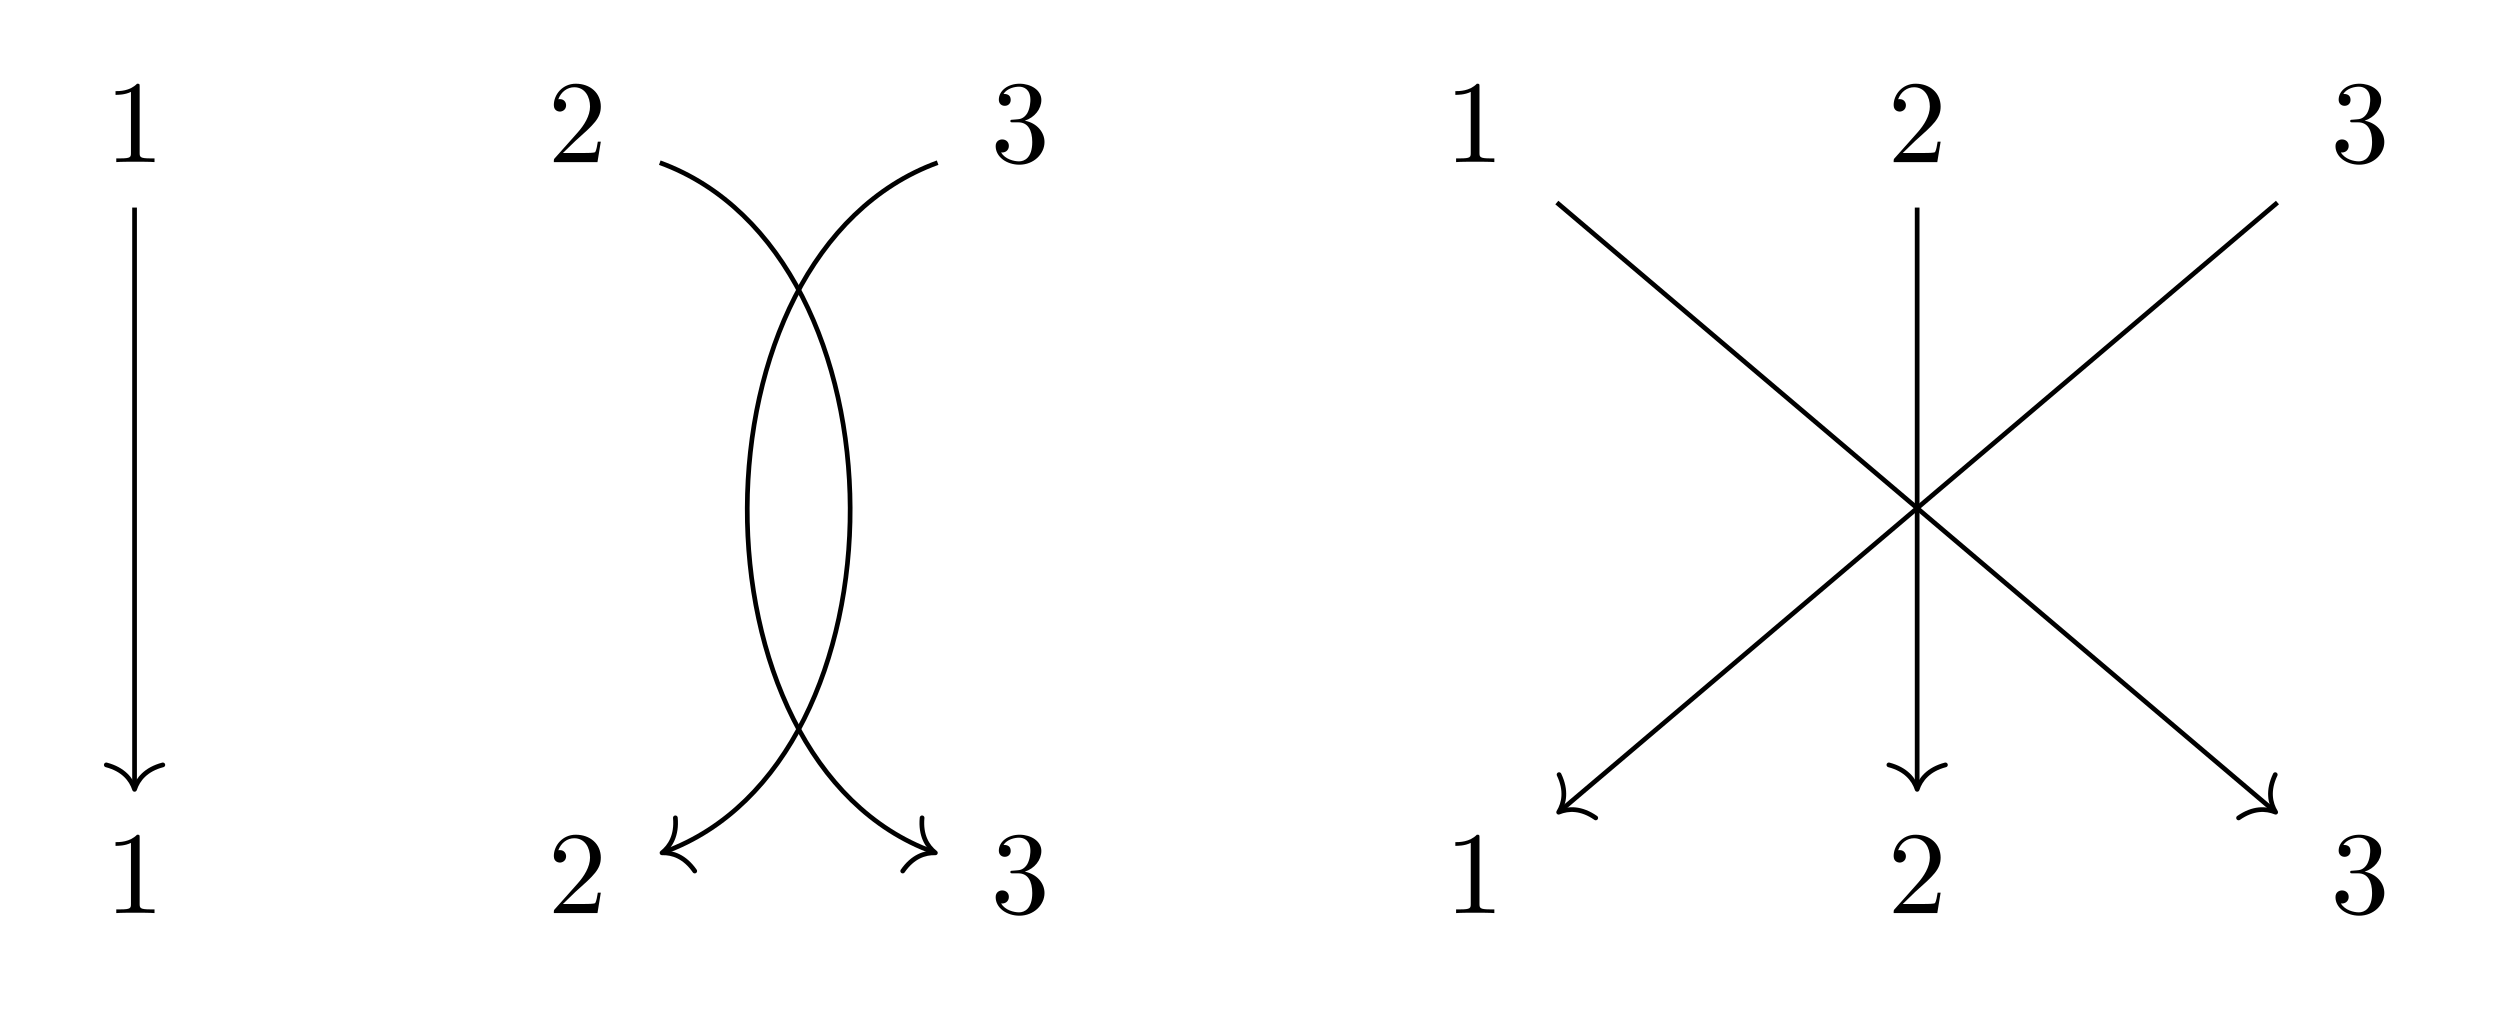
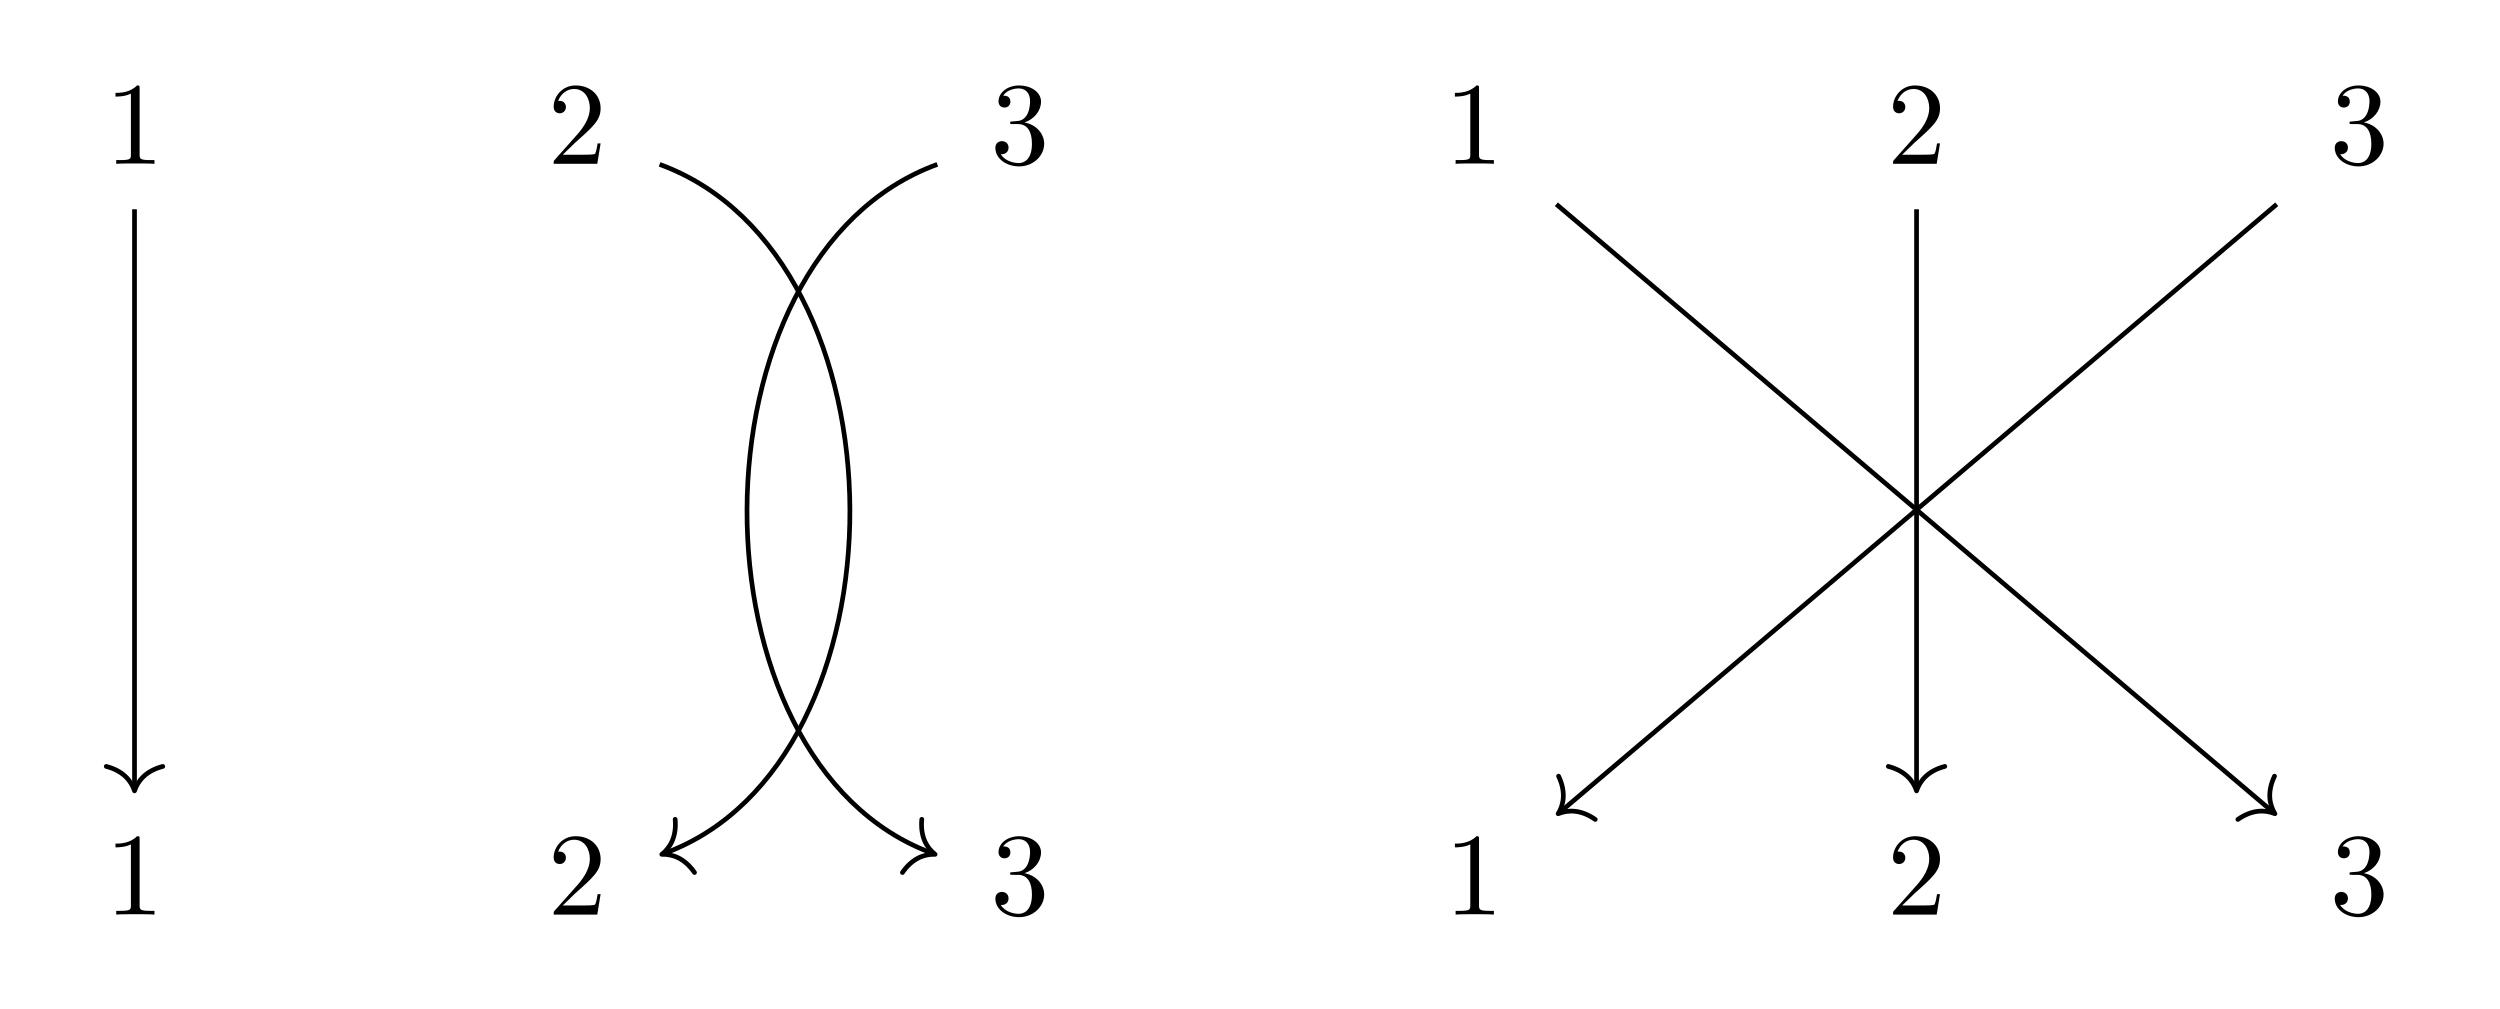
- <svg xmlns="http://www.w3.org/2000/svg" width="744pt" height="300pt" viewBox="0 0 744 300" version="1.1">
+ <svg xmlns="http://www.w3.org/2000/svg" width="744px" height="300px" viewBox="0 0 744 300" version="1.1">
  <g id="surface1">
-     <path style=" stroke:none;fill-rule:nonzero;fill:rgb(0%,0%,0%);fill-opacity:1;" d="M 41.562 25.797 C 41.562 24.969 41.562 24.914 40.789 24.914 C 38.637 27.125 35.543 27.125 34.383 27.125 L 34.383 28.23 C 35.102 28.23 37.199 28.23 38.969 27.348 L 38.969 45.477 C 38.969 46.75 38.91 47.137 35.762 47.137 L 34.602 47.137 L 34.602 48.242 C 35.816 48.129 38.91 48.129 40.293 48.129 C 41.676 48.129 44.715 48.129 45.984 48.242 L 45.984 47.137 L 44.824 47.137 C 41.676 47.137 41.562 46.75 41.562 45.477 Z M 41.562 25.797 " />
-     <path style=" stroke:none;fill-rule:nonzero;fill:rgb(0%,0%,0%);fill-opacity:1;" d="M 167.527 45.531 L 171.23 41.941 C 176.699 37.074 178.801 35.195 178.801 31.715 C 178.801 27.68 175.652 24.914 171.34 24.914 C 167.418 24.914 164.82 28.121 164.82 31.27 C 164.82 33.207 166.535 33.207 166.645 33.207 C 167.254 33.207 168.469 32.762 168.469 31.328 C 168.469 30.441 167.859 29.504 166.645 29.504 C 166.367 29.504 166.258 29.504 166.148 29.559 C 166.977 27.293 168.855 25.965 170.898 25.965 C 174.105 25.965 175.594 28.84 175.594 31.715 C 175.594 34.477 173.828 37.297 171.895 39.453 L 165.207 46.969 C 164.82 47.355 164.82 47.41 164.82 48.242 L 177.805 48.242 L 178.801 42.16 L 177.914 42.16 C 177.75 43.211 177.473 44.758 177.141 45.258 C 176.867 45.531 174.602 45.531 173.828 45.531 Z M 167.527 45.531 " />
-     <path style=" stroke:none;fill-rule:nonzero;fill:rgb(0%,0%,0%);fill-opacity:1;" d="M 304.988 35.914 C 307.863 34.977 309.906 32.488 309.906 29.723 C 309.906 26.848 306.812 24.914 303.441 24.914 C 299.906 24.914 297.254 27.016 297.254 29.668 C 297.254 30.828 298.027 31.492 299.023 31.492 C 300.125 31.492 300.789 30.719 300.789 29.723 C 300.789 27.953 299.188 27.953 298.637 27.953 C 299.738 26.242 302.059 25.797 303.277 25.797 C 304.711 25.797 306.645 26.574 306.645 29.723 C 306.645 30.109 306.59 32.156 305.707 33.703 C 304.656 35.363 303.441 35.473 302.559 35.527 C 302.281 35.527 301.453 35.637 301.176 35.637 C 300.898 35.637 300.68 35.691 300.68 36.023 C 300.68 36.41 300.898 36.41 301.508 36.41 L 303.055 36.41 C 305.93 36.41 307.199 38.789 307.199 42.27 C 307.199 47.023 304.824 48.02 303.277 48.02 C 301.785 48.02 299.133 47.41 297.918 45.367 C 299.133 45.531 300.238 44.758 300.238 43.434 C 300.238 42.16 299.297 41.496 298.25 41.496 C 297.418 41.496 296.312 41.996 296.312 43.488 C 296.312 46.695 299.574 49.016 303.387 49.016 C 307.641 49.016 310.844 45.809 310.844 42.27 C 310.844 39.398 308.637 36.633 304.988 35.914 Z M 304.988 35.914 " />
-     <path style=" stroke:none;fill-rule:nonzero;fill:rgb(0%,0%,0%);fill-opacity:1;" d="M 41.562 249.293 C 41.562 248.465 41.562 248.41 40.789 248.41 C 38.637 250.621 35.543 250.621 34.383 250.621 L 34.383 251.727 C 35.102 251.727 37.199 251.727 38.969 250.844 L 38.969 268.973 C 38.969 270.246 38.91 270.633 35.762 270.633 L 34.602 270.633 L 34.602 271.738 C 35.816 271.625 38.91 271.625 40.293 271.625 C 41.676 271.625 44.715 271.625 45.984 271.738 L 45.984 270.633 L 44.824 270.633 C 41.676 270.633 41.562 270.246 41.562 268.973 Z M 41.562 249.293 " />
-     <path style=" stroke:none;fill-rule:nonzero;fill:rgb(0%,0%,0%);fill-opacity:1;" d="M 167.527 269.027 L 171.23 265.434 C 176.699 260.57 178.801 258.691 178.801 255.207 C 178.801 251.172 175.652 248.41 171.34 248.41 C 167.418 248.41 164.82 251.617 164.82 254.766 C 164.82 256.703 166.535 256.703 166.645 256.703 C 167.254 256.703 168.469 256.258 168.469 254.82 C 168.469 253.938 167.859 252.996 166.645 252.996 C 166.367 252.996 166.258 252.996 166.148 253.055 C 166.977 250.785 168.855 249.461 170.898 249.461 C 174.105 249.461 175.594 252.336 175.594 255.207 C 175.594 257.973 173.828 260.793 171.895 262.949 L 165.207 270.465 C 164.82 270.852 164.82 270.906 164.82 271.738 L 177.805 271.738 L 178.801 265.656 L 177.914 265.656 C 177.75 266.707 177.473 268.254 177.141 268.75 C 176.867 269.027 174.602 269.027 173.828 269.027 Z M 167.527 269.027 " />
-     <path style=" stroke:none;fill-rule:nonzero;fill:rgb(0%,0%,0%);fill-opacity:1;" d="M 304.988 259.41 C 307.863 258.469 309.906 255.984 309.906 253.219 C 309.906 250.344 306.812 248.41 303.441 248.41 C 299.906 248.41 297.254 250.512 297.254 253.164 C 297.254 254.324 298.027 254.988 299.023 254.988 C 300.125 254.988 300.789 254.215 300.789 253.219 C 300.789 251.449 299.188 251.449 298.637 251.449 C 299.738 249.738 302.059 249.293 303.277 249.293 C 304.711 249.293 306.645 250.066 306.645 253.219 C 306.645 253.605 306.59 255.652 305.707 257.199 C 304.656 258.855 303.441 258.969 302.559 259.023 C 302.281 259.023 301.453 259.133 301.176 259.133 C 300.898 259.133 300.68 259.188 300.68 259.52 C 300.68 259.906 300.898 259.906 301.508 259.906 L 303.055 259.906 C 305.93 259.906 307.199 262.285 307.199 265.766 C 307.199 270.52 304.824 271.516 303.277 271.516 C 301.785 271.516 299.133 270.906 297.918 268.863 C 299.133 269.027 300.238 268.254 300.238 266.926 C 300.238 265.656 299.297 264.992 298.25 264.992 C 297.418 264.992 296.312 265.492 296.312 266.984 C 296.312 270.188 299.574 272.512 303.387 272.512 C 307.641 272.512 310.844 269.305 310.844 265.766 C 310.844 262.891 308.637 260.129 304.988 259.41 Z M 304.988 259.41 " />
-     <path style="fill:none;stroke-width:0.398;stroke-linecap:butt;stroke-linejoin:miter;stroke:rgb(0%,0%,0%);stroke-opacity:1;stroke-miterlimit:10;" d="M -37.471 57.189 L -37.471 8.172 " transform="matrix(3.51657,0,0,-3.518176,171.8129,262.973)" />
-     <path style="fill:none;stroke-width:0.398;stroke-linecap:round;stroke-linejoin:round;stroke:rgb(0%,0%,0%);stroke-opacity:1;stroke-miterlimit:10;" d="M -2.071 2.393 C -1.694 0.954 -0.849 0.279 -0.001 -0 C -0.849 -0.279 -1.694 -0.954 -2.071 -2.392 " transform="matrix(0,3.518176,3.51657,0,40.04353,234.9179)" />
-     <path style="fill:none;stroke-width:0.398;stroke-linecap:butt;stroke-linejoin:miter;stroke:rgb(0%,0%,0%);stroke-opacity:1;stroke-miterlimit:10;" d="M 6.978 60.987 C 28.397 53.19 28.397 10.336 7.355 2.677 " transform="matrix(3.51657,0,0,-3.518176,171.8129,262.973)" />
-     <path style="fill:none;stroke-width:0.398;stroke-linecap:round;stroke-linejoin:round;stroke:rgb(0%,0%,0%);stroke-opacity:1;stroke-miterlimit:10;" d="M -2.073 2.392 C -1.693 0.956 -0.851 0.277 0 0.001 C -0.849 -0.279 -1.692 -0.957 -2.072 -2.392 " transform="matrix(-3.308703,1.204797,1.204247,3.310213,197.0159,253.8017)" />
-     <path style="fill:none;stroke-width:0.398;stroke-linecap:butt;stroke-linejoin:miter;stroke:rgb(0%,0%,0%);stroke-opacity:1;stroke-miterlimit:10;" d="M 30.491 60.987 C 9.072 53.19 9.072 10.336 30.117 2.677 " transform="matrix(3.51657,0,0,-3.518176,171.8129,262.973)" />
-     <path style="fill:none;stroke-width:0.398;stroke-linecap:round;stroke-linejoin:round;stroke:rgb(0%,0%,0%);stroke-opacity:1;stroke-miterlimit:10;" d="M -2.07 2.393 C -1.694 0.957 -0.851 0.278 -0.002 -0.002 C -0.849 -0.277 -1.696 -0.957 -2.071 -2.391 " transform="matrix(3.308703,1.204797,1.204247,-3.310213,278.3794,253.8017)" />
-     <path style=" stroke:none;fill-rule:nonzero;fill:rgb(0%,0%,0%);fill-opacity:1;" d="M 440.293 25.797 C 440.293 24.969 440.293 24.914 439.52 24.914 C 437.367 27.125 434.27 27.125 433.109 27.125 L 433.109 28.23 C 433.828 28.23 435.93 28.23 437.695 27.348 L 437.695 45.477 C 437.695 46.75 437.641 47.137 434.492 47.137 L 433.332 47.137 L 433.332 48.242 C 434.547 48.129 437.641 48.129 439.023 48.129 C 440.406 48.129 443.441 48.129 444.715 48.242 L 444.715 47.137 L 443.555 47.137 C 440.406 47.137 440.293 46.75 440.293 45.477 Z M 440.293 25.797 " />
-     <path style=" stroke:none;fill-rule:nonzero;fill:rgb(0%,0%,0%);fill-opacity:1;" d="M 566.258 45.531 L 569.961 41.941 C 575.43 37.074 577.531 35.195 577.531 31.715 C 577.531 27.68 574.379 24.914 570.07 24.914 C 566.148 24.914 563.551 28.121 563.551 31.27 C 563.551 33.207 565.266 33.207 565.375 33.207 C 565.98 33.207 567.199 32.762 567.199 31.328 C 567.199 30.441 566.59 29.504 565.375 29.504 C 565.098 29.504 564.988 29.504 564.875 29.559 C 565.707 27.293 567.586 25.965 569.629 25.965 C 572.832 25.965 574.324 28.84 574.324 31.715 C 574.324 34.477 572.559 37.297 570.625 39.453 L 563.938 46.969 C 563.551 47.355 563.551 47.41 563.551 48.242 L 576.535 48.242 L 577.531 42.16 L 576.645 42.16 C 576.48 43.211 576.203 44.758 575.871 45.258 C 575.598 45.531 573.332 45.531 572.559 45.531 Z M 566.258 45.531 " />
-     <path style=" stroke:none;fill-rule:nonzero;fill:rgb(0%,0%,0%);fill-opacity:1;" d="M 703.719 35.914 C 706.59 34.977 708.637 32.488 708.637 29.723 C 708.637 26.848 705.543 24.914 702.172 24.914 C 698.637 24.914 695.984 27.016 695.984 29.668 C 695.984 30.828 696.758 31.492 697.75 31.492 C 698.855 31.492 699.52 30.719 699.52 29.723 C 699.52 27.953 697.918 27.953 697.363 27.953 C 698.469 26.242 700.789 25.797 702.004 25.797 C 703.441 25.797 705.375 26.574 705.375 29.723 C 705.375 30.109 705.32 32.156 704.438 33.703 C 703.387 35.363 702.172 35.473 701.289 35.527 C 701.012 35.527 700.184 35.637 699.906 35.637 C 699.629 35.637 699.41 35.691 699.41 36.023 C 699.41 36.41 699.629 36.41 700.238 36.41 L 701.785 36.41 C 704.656 36.41 705.93 38.789 705.93 42.27 C 705.93 47.023 703.555 48.02 702.004 48.02 C 700.516 48.02 697.863 47.41 696.645 45.367 C 697.863 45.531 698.969 44.758 698.969 43.434 C 698.969 42.16 698.027 41.496 696.977 41.496 C 696.148 41.496 695.043 41.996 695.043 43.488 C 695.043 46.695 698.305 49.016 702.117 49.016 C 706.371 49.016 709.574 45.809 709.574 42.27 C 709.574 39.398 707.363 36.633 703.719 35.914 Z M 703.719 35.914 " />
-     <path style=" stroke:none;fill-rule:nonzero;fill:rgb(0%,0%,0%);fill-opacity:1;" d="M 440.293 249.293 C 440.293 248.465 440.293 248.41 439.52 248.41 C 437.367 250.621 434.27 250.621 433.109 250.621 L 433.109 251.727 C 433.828 251.727 435.93 251.727 437.695 250.844 L 437.695 268.973 C 437.695 270.246 437.641 270.633 434.492 270.633 L 433.332 270.633 L 433.332 271.738 C 434.547 271.625 437.641 271.625 439.023 271.625 C 440.406 271.625 443.441 271.625 444.715 271.738 L 444.715 270.633 L 443.555 270.633 C 440.406 270.633 440.293 270.246 440.293 268.973 Z M 440.293 249.293 " />
-     <path style=" stroke:none;fill-rule:nonzero;fill:rgb(0%,0%,0%);fill-opacity:1;" d="M 566.258 269.027 L 569.961 265.434 C 575.43 260.57 577.531 258.691 577.531 255.207 C 577.531 251.172 574.379 248.41 570.07 248.41 C 566.148 248.41 563.551 251.617 563.551 254.766 C 563.551 256.703 565.266 256.703 565.375 256.703 C 565.98 256.703 567.199 256.258 567.199 254.82 C 567.199 253.938 566.59 252.996 565.375 252.996 C 565.098 252.996 564.988 252.996 564.875 253.055 C 565.707 250.785 567.586 249.461 569.629 249.461 C 572.832 249.461 574.324 252.336 574.324 255.207 C 574.324 257.973 572.559 260.793 570.625 262.949 L 563.938 270.465 C 563.551 270.852 563.551 270.906 563.551 271.738 L 576.535 271.738 L 577.531 265.656 L 576.645 265.656 C 576.48 266.707 576.203 268.254 575.871 268.75 C 575.598 269.027 573.332 269.027 572.559 269.027 Z M 566.258 269.027 " />
-     <path style=" stroke:none;fill-rule:nonzero;fill:rgb(0%,0%,0%);fill-opacity:1;" d="M 703.719 259.41 C 706.59 258.469 708.637 255.984 708.637 253.219 C 708.637 250.344 705.543 248.41 702.172 248.41 C 698.637 248.41 695.984 250.512 695.984 253.164 C 695.984 254.324 696.758 254.988 697.75 254.988 C 698.855 254.988 699.52 254.215 699.52 253.219 C 699.52 251.449 697.918 251.449 697.363 251.449 C 698.469 249.738 700.789 249.293 702.004 249.293 C 703.441 249.293 705.375 250.066 705.375 253.219 C 705.375 253.605 705.32 255.652 704.438 257.199 C 703.387 258.855 702.172 258.969 701.289 259.023 C 701.012 259.023 700.184 259.133 699.906 259.133 C 699.629 259.133 699.41 259.188 699.41 259.52 C 699.41 259.906 699.629 259.906 700.238 259.906 L 701.785 259.906 C 704.656 259.906 705.93 262.285 705.93 265.766 C 705.93 270.52 703.555 271.516 702.004 271.516 C 700.516 271.516 697.863 270.906 696.645 268.863 C 697.863 269.027 698.969 268.254 698.969 266.926 C 698.969 265.656 698.027 264.992 696.977 264.992 C 696.148 264.992 695.043 265.492 695.043 266.984 C 695.043 270.188 698.305 272.512 702.117 272.512 C 706.371 272.512 709.574 269.305 709.574 265.766 C 709.574 262.891 707.363 260.129 703.719 259.41 Z M 703.719 259.41 " />
-     <path style="fill:none;stroke-width:0.398;stroke-linecap:butt;stroke-linejoin:miter;stroke:rgb(0%,0%,0%);stroke-opacity:1;stroke-miterlimit:10;" d="M 82.894 57.613 L 143.573 6.172 " transform="matrix(3.51657,0,0,-3.518176,171.8129,262.973)" />
-     <path style="fill:none;stroke-width:0.398;stroke-linecap:round;stroke-linejoin:round;stroke:rgb(0%,0%,0%);stroke-opacity:1;stroke-miterlimit:10;" d="M -2.073 2.391 C -1.695 0.958 -0.851 0.277 0.002 -0.001 C -0.85 -0.28 -1.694 -0.955 -2.073 -2.39 " transform="matrix(2.692636,2.283789,2.282747,-2.693866,677.2361,241.7091)" />
-     <path style="fill:none;stroke-width:0.398;stroke-linecap:butt;stroke-linejoin:miter;stroke:rgb(0%,0%,0%);stroke-opacity:1;stroke-miterlimit:10;" d="M 113.387 57.189 L 113.387 8.172 " transform="matrix(3.51657,0,0,-3.518176,171.8129,262.973)" />
-     <path style="fill:none;stroke-width:0.398;stroke-linecap:round;stroke-linejoin:round;stroke:rgb(0%,0%,0%);stroke-opacity:1;stroke-miterlimit:10;" d="M -2.071 2.392 C -1.694 0.957 -0.849 0.279 -0.001 -0 C -0.849 -0.28 -1.694 -0.955 -2.071 -2.393 " transform="matrix(0,3.518176,3.51657,0,570.547,234.9179)" />
-     <path style="fill:none;stroke-width:0.398;stroke-linecap:butt;stroke-linejoin:miter;stroke:rgb(0%,0%,0%);stroke-opacity:1;stroke-miterlimit:10;" d="M 143.879 57.613 L 83.2 6.172 " transform="matrix(3.51657,0,0,-3.518176,171.8129,262.973)" />
-     <path style="fill:none;stroke-width:0.398;stroke-linecap:round;stroke-linejoin:round;stroke:rgb(0%,0%,0%);stroke-opacity:1;stroke-miterlimit:10;" d="M -2.072 2.389 C -1.693 0.954 -0.849 0.279 0.002 0.001 C -0.85 -0.278 -1.694 -0.959 -2.072 -2.392 " transform="matrix(-2.692636,2.283789,2.282747,2.693866,463.8578,241.7091)" />
+     <path style=" stroke:none;fill-rule:nonzero;fill:rgb(0%,0%,0%);fill-opacity:1;" d="M 41.551 26.316 C 41.551 25.484 41.551 25.43 40.777 25.43 C 38.625 27.641 35.531 27.641 34.371 27.641 L 34.371 28.746 C 35.09 28.746 37.188 28.746 38.957 27.863 L 38.957 45.988 C 38.957 47.258 38.898 47.645 35.75 47.645 L 34.59 47.645 L 34.59 48.75 C 35.809 48.641 38.898 48.641 40.281 48.641 C 41.66 48.641 44.699 48.641 45.969 48.75 L 45.969 47.645 L 44.809 47.645 C 41.66 47.645 41.551 47.258 41.551 45.988 Z M 41.551 26.316 " />
+     <path style=" stroke:none;fill-rule:nonzero;fill:rgb(0%,0%,0%);fill-opacity:1;" d="M 167.477 46.043 L 171.176 42.449 C 176.645 37.59 178.742 35.711 178.742 32.227 C 178.742 28.195 175.594 25.43 171.289 25.43 C 167.367 25.43 164.77 28.637 164.77 31.785 C 164.77 33.719 166.48 33.719 166.594 33.719 C 167.199 33.719 168.414 33.277 168.414 31.84 C 168.414 30.957 167.809 30.016 166.594 30.016 C 166.316 30.016 166.207 30.016 166.094 30.074 C 166.922 27.809 168.801 26.48 170.844 26.48 C 174.051 26.48 175.539 29.355 175.539 32.227 C 175.539 34.992 173.773 37.809 171.84 39.965 L 165.156 47.48 C 164.77 47.867 164.77 47.922 164.77 48.75 L 177.75 48.75 L 178.742 42.672 L 177.859 42.672 C 177.695 43.723 177.418 45.27 177.086 45.766 C 176.812 46.043 174.547 46.043 173.773 46.043 Z M 167.477 46.043 " />
+     <path style=" stroke:none;fill-rule:nonzero;fill:rgb(0%,0%,0%);fill-opacity:1;" d="M 304.895 36.426 C 307.766 35.488 309.809 33 309.809 30.238 C 309.809 27.363 306.715 25.43 303.348 25.43 C 299.812 25.43 297.16 27.531 297.16 30.184 C 297.16 31.344 297.934 32.008 298.93 32.008 C 300.031 32.008 300.695 31.234 300.695 30.238 C 300.695 28.469 299.094 28.469 298.543 28.469 C 299.645 26.758 301.965 26.316 303.18 26.316 C 304.617 26.316 306.551 27.09 306.551 30.238 C 306.551 30.625 306.496 32.672 305.609 34.219 C 304.562 35.875 303.348 35.984 302.461 36.039 C 302.188 36.039 301.359 36.152 301.082 36.152 C 300.805 36.152 300.586 36.207 300.586 36.539 C 300.586 36.926 300.805 36.926 301.414 36.926 L 302.961 36.926 C 305.832 36.926 307.102 39.301 307.102 42.781 C 307.102 47.535 304.727 48.531 303.18 48.531 C 301.691 48.531 299.039 47.922 297.824 45.879 C 299.039 46.043 300.145 45.27 300.145 43.941 C 300.145 42.672 299.203 42.008 298.156 42.008 C 297.324 42.008 296.223 42.508 296.223 44 C 296.223 47.203 299.48 49.523 303.293 49.523 C 307.543 49.523 310.75 46.32 310.75 42.781 C 310.75 39.91 308.539 37.145 304.895 36.426 Z M 304.895 36.426 " />
+     <path style=" stroke:none;fill-rule:nonzero;fill:rgb(0%,0%,0%);fill-opacity:1;" d="M 41.551 249.742 C 41.551 248.91 41.551 248.855 40.777 248.855 C 38.625 251.066 35.531 251.066 34.371 251.066 L 34.371 252.172 C 35.09 252.172 37.188 252.172 38.957 251.289 L 38.957 269.414 C 38.957 270.684 38.898 271.07 35.75 271.07 L 34.59 271.07 L 34.59 272.176 C 35.809 272.066 38.898 272.066 40.281 272.066 C 41.66 272.066 44.699 272.066 45.969 272.176 L 45.969 271.07 L 44.809 271.07 C 41.66 271.07 41.551 270.684 41.551 269.414 Z M 41.551 249.742 " />
+     <path style=" stroke:none;fill-rule:nonzero;fill:rgb(0%,0%,0%);fill-opacity:1;" d="M 167.477 269.469 L 171.176 265.875 C 176.645 261.012 178.742 259.133 178.742 255.652 C 178.742 251.621 175.594 248.855 171.289 248.855 C 167.367 248.855 164.77 252.062 164.77 255.211 C 164.77 257.145 166.48 257.145 166.594 257.145 C 167.199 257.145 168.414 256.703 168.414 255.266 C 168.414 254.383 167.809 253.441 166.594 253.441 C 166.316 253.441 166.207 253.441 166.094 253.5 C 166.922 251.234 168.801 249.906 170.844 249.906 C 174.051 249.906 175.539 252.781 175.539 255.652 C 175.539 258.418 173.773 261.234 171.84 263.391 L 165.156 270.906 C 164.77 271.293 164.77 271.348 164.77 272.176 L 177.75 272.176 L 178.742 266.098 L 177.859 266.098 C 177.695 267.148 177.418 268.695 177.086 269.191 C 176.812 269.469 174.547 269.469 173.773 269.469 Z M 167.477 269.469 " />
+     <path style=" stroke:none;fill-rule:nonzero;fill:rgb(0%,0%,0%);fill-opacity:1;" d="M 304.895 259.852 C 307.766 258.914 309.809 256.426 309.809 253.664 C 309.809 250.789 306.715 248.855 303.348 248.855 C 299.812 248.855 297.16 250.957 297.16 253.609 C 297.16 254.77 297.934 255.434 298.93 255.434 C 300.031 255.434 300.695 254.66 300.695 253.664 C 300.695 251.895 299.094 251.895 298.543 251.895 C 299.645 250.184 301.965 249.742 303.18 249.742 C 304.617 249.742 306.551 250.516 306.551 253.664 C 306.551 254.051 306.496 256.094 305.609 257.645 C 304.562 259.301 303.348 259.41 302.461 259.465 C 302.188 259.465 301.359 259.578 301.082 259.578 C 300.805 259.578 300.586 259.633 300.586 259.965 C 300.586 260.352 300.805 260.352 301.414 260.352 L 302.961 260.352 C 305.832 260.352 307.102 262.727 307.102 266.207 C 307.102 270.961 304.727 271.953 303.18 271.953 C 301.691 271.953 299.039 271.348 297.824 269.301 C 299.039 269.469 300.145 268.695 300.145 267.367 C 300.145 266.098 299.203 265.434 298.156 265.434 C 297.324 265.434 296.223 265.934 296.223 267.422 C 296.223 270.629 299.48 272.949 303.293 272.949 C 307.543 272.949 310.75 269.746 310.75 266.207 C 310.75 263.336 308.539 260.57 304.895 259.852 Z M 304.895 259.852 " />
+     <path style="fill:none;stroke-width:0.398;stroke-linecap:butt;stroke-linejoin:miter;stroke:rgb(0%,0%,0%);stroke-opacity:1;stroke-miterlimit:10;" d="M -37.471 57.189 L -37.471 8.171 " transform="matrix(3.515468,0,0,-3.517072,171.759,263.415)" />
+     <path style="fill:none;stroke-width:0.398;stroke-linecap:round;stroke-linejoin:round;stroke:rgb(0%,0%,0%);stroke-opacity:1;stroke-miterlimit:10;" d="M -2.071 2.392 C -1.694 0.955 -0.85 0.279 -0.002 0 C -0.85 -0.279 -1.694 -0.954 -2.071 -2.392 " transform="matrix(0,3.517072,3.515468,0,40.03097,235.3687)" />
+     <path style="fill:none;stroke-width:0.398;stroke-linecap:butt;stroke-linejoin:miter;stroke:rgb(0%,0%,0%);stroke-opacity:1;stroke-miterlimit:10;" d="M 6.978 60.987 C 28.398 53.191 28.398 10.336 7.356 2.677 " transform="matrix(3.515468,0,0,-3.517072,171.759,263.415)" />
+     <path style="fill:none;stroke-width:0.398;stroke-linecap:round;stroke-linejoin:round;stroke:rgb(0%,0%,0%);stroke-opacity:1;stroke-miterlimit:10;" d="M -2.072 2.391 C -1.694 0.955 -0.851 0.278 0.001 0.001 C -0.849 -0.279 -1.692 -0.957 -2.073 -2.393 " transform="matrix(-3.307665,1.204419,1.20387,3.309175,196.9541,254.2466)" />
+     <path style="fill:none;stroke-width:0.398;stroke-linecap:butt;stroke-linejoin:miter;stroke:rgb(0%,0%,0%);stroke-opacity:1;stroke-miterlimit:10;" d="M 30.491 60.987 C 9.071 53.191 9.071 10.336 30.118 2.677 " transform="matrix(3.515468,0,0,-3.517072,171.759,263.415)" />
+     <path style="fill:none;stroke-width:0.398;stroke-linecap:round;stroke-linejoin:round;stroke:rgb(0%,0%,0%);stroke-opacity:1;stroke-miterlimit:10;" d="M -2.071 2.394 C -1.694 0.956 -0.851 0.278 -0.002 -0.002 C -0.848 -0.277 -1.696 -0.956 -2.071 -2.391 " transform="matrix(3.307665,1.204419,1.20387,-3.309175,278.2921,254.2466)" />
+     <path style=" stroke:none;fill-rule:nonzero;fill:rgb(0%,0%,0%);fill-opacity:1;" d="M 440.156 26.316 C 440.156 25.484 440.156 25.43 439.383 25.43 C 437.227 27.641 434.137 27.641 432.977 27.641 L 432.977 28.746 C 433.691 28.746 435.793 28.746 437.559 27.863 L 437.559 45.988 C 437.559 47.258 437.504 47.645 434.355 47.645 L 433.195 47.645 L 433.195 48.75 C 434.41 48.641 437.504 48.641 438.887 48.641 C 440.266 48.641 443.305 48.641 444.574 48.75 L 444.574 47.645 L 443.414 47.645 C 440.266 47.645 440.156 47.258 440.156 45.988 Z M 440.156 26.316 " />
+     <path style=" stroke:none;fill-rule:nonzero;fill:rgb(0%,0%,0%);fill-opacity:1;" d="M 566.082 46.043 L 569.781 42.449 C 575.25 37.59 577.348 35.711 577.348 32.227 C 577.348 28.195 574.199 25.43 569.891 25.43 C 565.969 25.43 563.375 28.637 563.375 31.785 C 563.375 33.719 565.086 33.719 565.195 33.719 C 565.805 33.719 567.02 33.277 567.02 31.84 C 567.02 30.957 566.41 30.016 565.195 30.016 C 564.922 30.016 564.809 30.016 564.699 30.074 C 565.527 27.809 567.406 26.48 569.449 26.48 C 572.652 26.48 574.145 29.355 574.145 32.227 C 574.145 34.992 572.379 37.809 570.445 39.965 L 563.762 47.48 C 563.375 47.867 563.375 47.922 563.375 48.75 L 576.355 48.75 L 577.348 42.672 L 576.465 42.672 C 576.301 43.723 576.023 45.27 575.691 45.766 C 575.414 46.043 573.152 46.043 572.379 46.043 Z M 566.082 46.043 " />
+     <path style=" stroke:none;fill-rule:nonzero;fill:rgb(0%,0%,0%);fill-opacity:1;" d="M 703.496 36.426 C 706.371 35.488 708.414 33 708.414 30.238 C 708.414 27.363 705.32 25.43 701.953 25.43 C 698.418 25.43 695.766 27.531 695.766 30.184 C 695.766 31.344 696.539 32.008 697.531 32.008 C 698.637 32.008 699.301 31.234 699.301 30.238 C 699.301 28.469 697.699 28.469 697.145 28.469 C 698.25 26.758 700.57 26.316 701.785 26.316 C 703.223 26.316 705.156 27.09 705.156 30.238 C 705.156 30.625 705.102 32.672 704.215 34.219 C 703.168 35.875 701.953 35.984 701.066 36.039 C 700.793 36.039 699.961 36.152 699.688 36.152 C 699.41 36.152 699.191 36.207 699.191 36.539 C 699.191 36.926 699.41 36.926 700.02 36.926 L 701.566 36.926 C 704.438 36.926 705.707 39.301 705.707 42.781 C 705.707 47.535 703.332 48.531 701.785 48.531 C 700.293 48.531 697.645 47.922 696.43 45.879 C 697.645 46.043 698.746 45.27 698.746 43.941 C 698.746 42.672 697.809 42.008 696.758 42.008 C 695.93 42.008 694.824 42.508 694.824 44 C 694.824 47.203 698.086 49.523 701.895 49.523 C 706.148 49.523 709.352 46.32 709.352 42.781 C 709.352 39.91 707.145 37.145 703.496 36.426 Z M 703.496 36.426 " />
+     <path style=" stroke:none;fill-rule:nonzero;fill:rgb(0%,0%,0%);fill-opacity:1;" d="M 440.156 249.742 C 440.156 248.91 440.156 248.855 439.383 248.855 C 437.227 251.066 434.137 251.066 432.977 251.066 L 432.977 252.172 C 433.691 252.172 435.793 252.172 437.559 251.289 L 437.559 269.414 C 437.559 270.684 437.504 271.07 434.355 271.07 L 433.195 271.07 L 433.195 272.176 C 434.41 272.066 437.504 272.066 438.887 272.066 C 440.266 272.066 443.305 272.066 444.574 272.176 L 444.574 271.07 L 443.414 271.07 C 440.266 271.07 440.156 270.684 440.156 269.414 Z M 440.156 249.742 " />
+     <path style=" stroke:none;fill-rule:nonzero;fill:rgb(0%,0%,0%);fill-opacity:1;" d="M 566.082 269.469 L 569.781 265.875 C 575.25 261.012 577.348 259.133 577.348 255.652 C 577.348 251.621 574.199 248.855 569.891 248.855 C 565.969 248.855 563.375 252.062 563.375 255.211 C 563.375 257.145 565.086 257.145 565.195 257.145 C 565.805 257.145 567.02 256.703 567.02 255.266 C 567.02 254.383 566.41 253.441 565.195 253.441 C 564.922 253.441 564.809 253.441 564.699 253.5 C 565.527 251.234 567.406 249.906 569.449 249.906 C 572.652 249.906 574.145 252.781 574.145 255.652 C 574.145 258.418 572.379 261.234 570.445 263.391 L 563.762 270.906 C 563.375 271.293 563.375 271.348 563.375 272.176 L 576.355 272.176 L 577.348 266.098 L 576.465 266.098 C 576.301 267.148 576.023 268.695 575.691 269.191 C 575.414 269.469 573.152 269.469 572.379 269.469 Z M 566.082 269.469 " />
+     <path style=" stroke:none;fill-rule:nonzero;fill:rgb(0%,0%,0%);fill-opacity:1;" d="M 703.496 259.852 C 706.371 258.914 708.414 256.426 708.414 253.664 C 708.414 250.789 705.32 248.855 701.953 248.855 C 698.418 248.855 695.766 250.957 695.766 253.609 C 695.766 254.77 696.539 255.434 697.531 255.434 C 698.637 255.434 699.301 254.66 699.301 253.664 C 699.301 251.895 697.699 251.895 697.145 251.895 C 698.25 250.184 700.57 249.742 701.785 249.742 C 703.223 249.742 705.156 250.516 705.156 253.664 C 705.156 254.051 705.102 256.094 704.215 257.645 C 703.168 259.301 701.953 259.41 701.066 259.465 C 700.793 259.465 699.961 259.578 699.688 259.578 C 699.41 259.578 699.191 259.633 699.191 259.965 C 699.191 260.352 699.41 260.352 700.02 260.352 L 701.566 260.352 C 704.438 260.352 705.707 262.727 705.707 266.207 C 705.707 270.961 703.332 271.953 701.785 271.953 C 700.293 271.953 697.645 271.348 696.43 269.301 C 697.645 269.469 698.746 268.695 698.746 267.367 C 698.746 266.098 697.809 265.434 696.758 265.434 C 695.93 265.434 694.824 265.934 694.824 267.422 C 694.824 270.629 698.086 272.949 701.895 272.949 C 706.148 272.949 709.352 269.746 709.352 266.207 C 709.352 263.336 707.145 260.57 703.496 259.852 Z M 703.496 259.852 " />
+     <path style="fill:none;stroke-width:0.398;stroke-linecap:butt;stroke-linejoin:miter;stroke:rgb(0%,0%,0%);stroke-opacity:1;stroke-miterlimit:10;" d="M 82.893 57.613 L 143.573 6.172 " transform="matrix(3.515468,0,0,-3.517072,171.759,263.415)" />
+     <path style="fill:none;stroke-width:0.398;stroke-linecap:round;stroke-linejoin:round;stroke:rgb(0%,0%,0%);stroke-opacity:1;stroke-miterlimit:10;" d="M -2.074 2.391 C -1.694 0.958 -0.851 0.277 0 -0.001 C -0.85 -0.28 -1.694 -0.955 -2.073 -2.389 " transform="matrix(2.691792,2.283073,2.282031,-2.693021,677.0238,242.1578)" />
+     <path style="fill:none;stroke-width:0.398;stroke-linecap:butt;stroke-linejoin:miter;stroke:rgb(0%,0%,0%);stroke-opacity:1;stroke-miterlimit:10;" d="M 113.387 57.189 L 113.387 8.171 " transform="matrix(3.515468,0,0,-3.517072,171.759,263.415)" />
+     <path style="fill:none;stroke-width:0.398;stroke-linecap:round;stroke-linejoin:round;stroke:rgb(0%,0%,0%);stroke-opacity:1;stroke-miterlimit:10;" d="M -2.071 2.392 C -1.694 0.958 -0.85 0.279 -0.002 -0 C -0.85 -0.279 -1.694 -0.955 -2.071 -2.393 " transform="matrix(0,3.517072,3.515468,0,570.3681,235.3687)" />
+     <path style="fill:none;stroke-width:0.398;stroke-linecap:butt;stroke-linejoin:miter;stroke:rgb(0%,0%,0%);stroke-opacity:1;stroke-miterlimit:10;" d="M 143.879 57.613 L 83.2 6.172 " transform="matrix(3.515468,0,0,-3.517072,171.759,263.415)" />
+     <path style="fill:none;stroke-width:0.398;stroke-linecap:round;stroke-linejoin:round;stroke:rgb(0%,0%,0%);stroke-opacity:1;stroke-miterlimit:10;" d="M -2.072 2.389 C -1.692 0.954 -0.849 0.28 0.002 -0 C -0.849 -0.278 -1.693 -0.959 -2.072 -2.392 " transform="matrix(-2.691792,2.283073,2.282031,2.693021,463.7123,242.1578)" />
  </g>
</svg>
